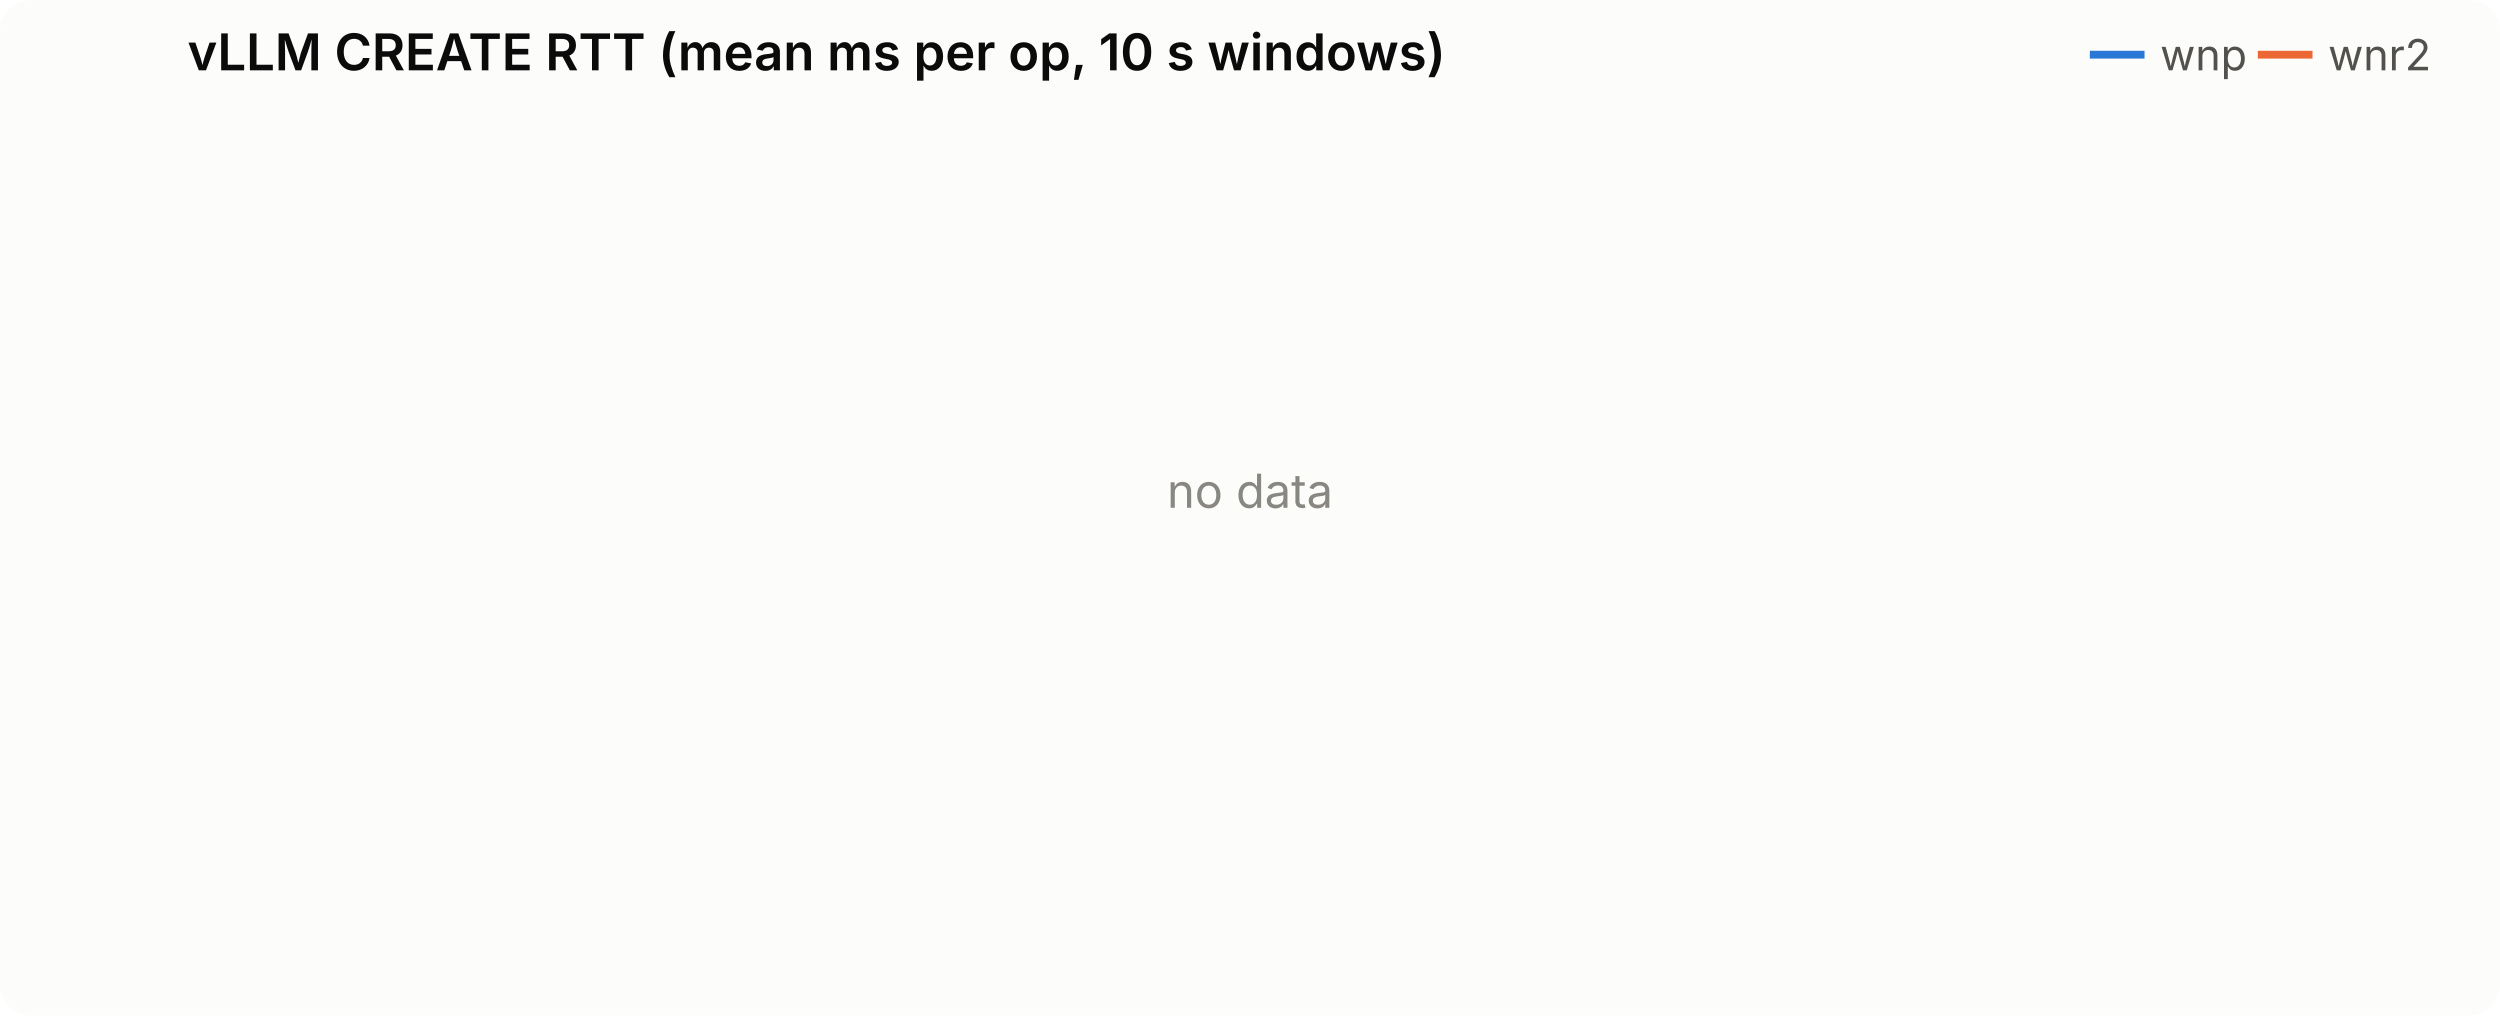
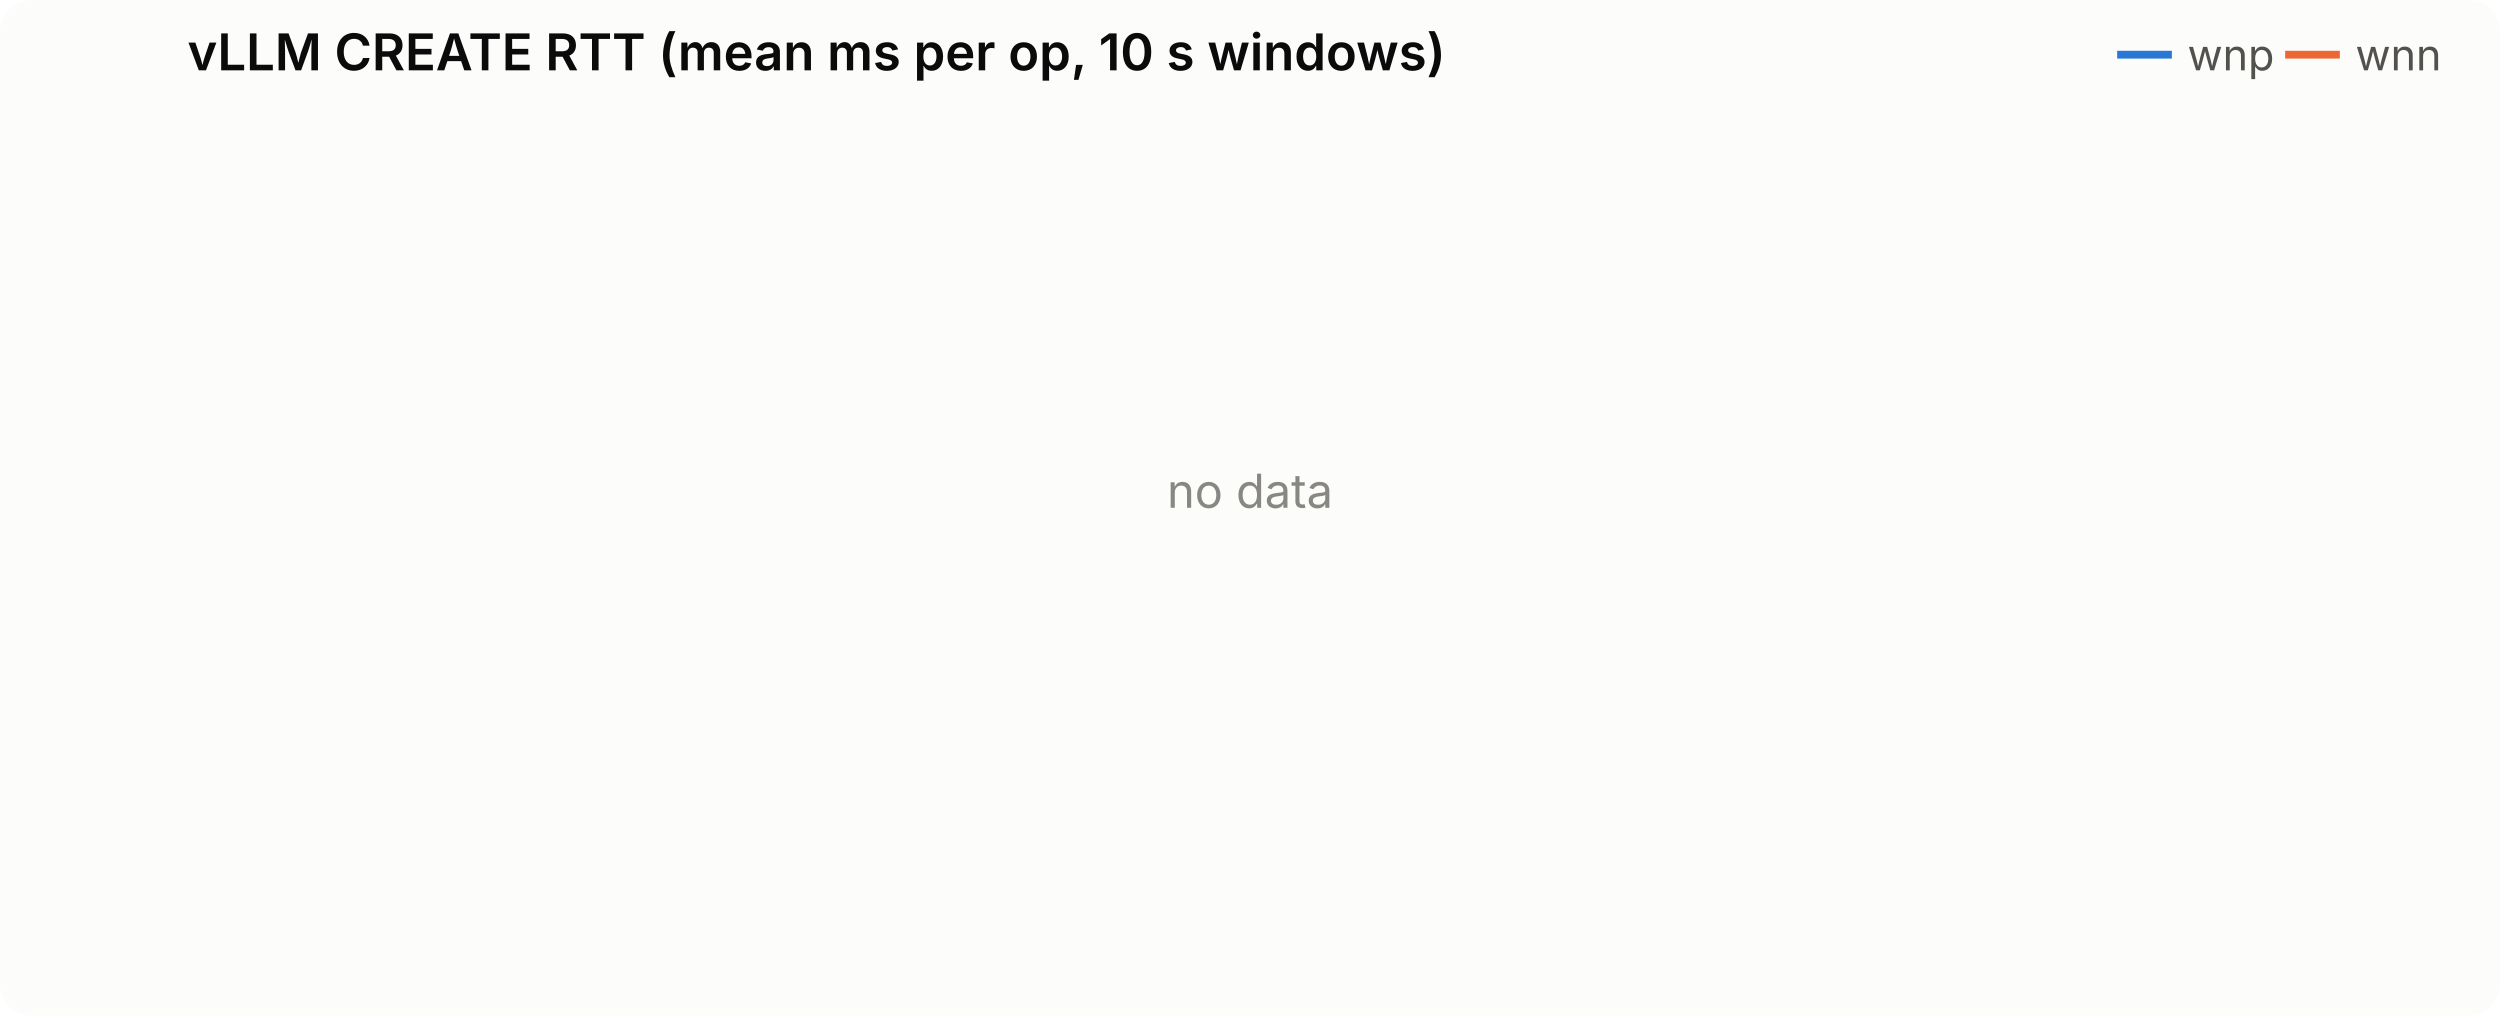
<svg xmlns="http://www.w3.org/2000/svg" viewBox="0 0 640 260" width="640" height="260" font-family="system-ui, -apple-system, Segoe UI, sans-serif" role="img" aria-label="vLLM CREATE RTT (mean ms per op, 10 s windows)">
  <rect width="640" height="260" rx="8" fill="#fcfcfb" />
  <text x="48" y="18" font-size="13" font-weight="600" fill="#0b0b0b">vLLM CREATE RTT (mean ms per op, 10 s windows)</text>
-   <line x1="578" x2="592" y1="14" y2="14" stroke="#eb6834" stroke-width="2" />
-   <text x="596" y="18" font-size="11" fill="#52514e">wnr2</text>
-   <line x1="535" x2="549" y1="14" y2="14" stroke="#2a78d6" stroke-width="2" />
-   <text x="553" y="18" font-size="11" fill="#52514e">wnp</text>
+   <line x1="585" x2="599" y1="14" y2="14" stroke="#eb6834" stroke-width="2" />
+   <text x="603" y="18" font-size="11" fill="#52514e">wnn</text>
+   <line x1="542" x2="556" y1="14" y2="14" stroke="#2a78d6" stroke-width="2" />
+   <text x="560" y="18" font-size="11" fill="#52514e">wnp</text>
  <text x="320.0" y="130.0" text-anchor="middle" font-size="12" fill="#898781">no data</text>
</svg>
